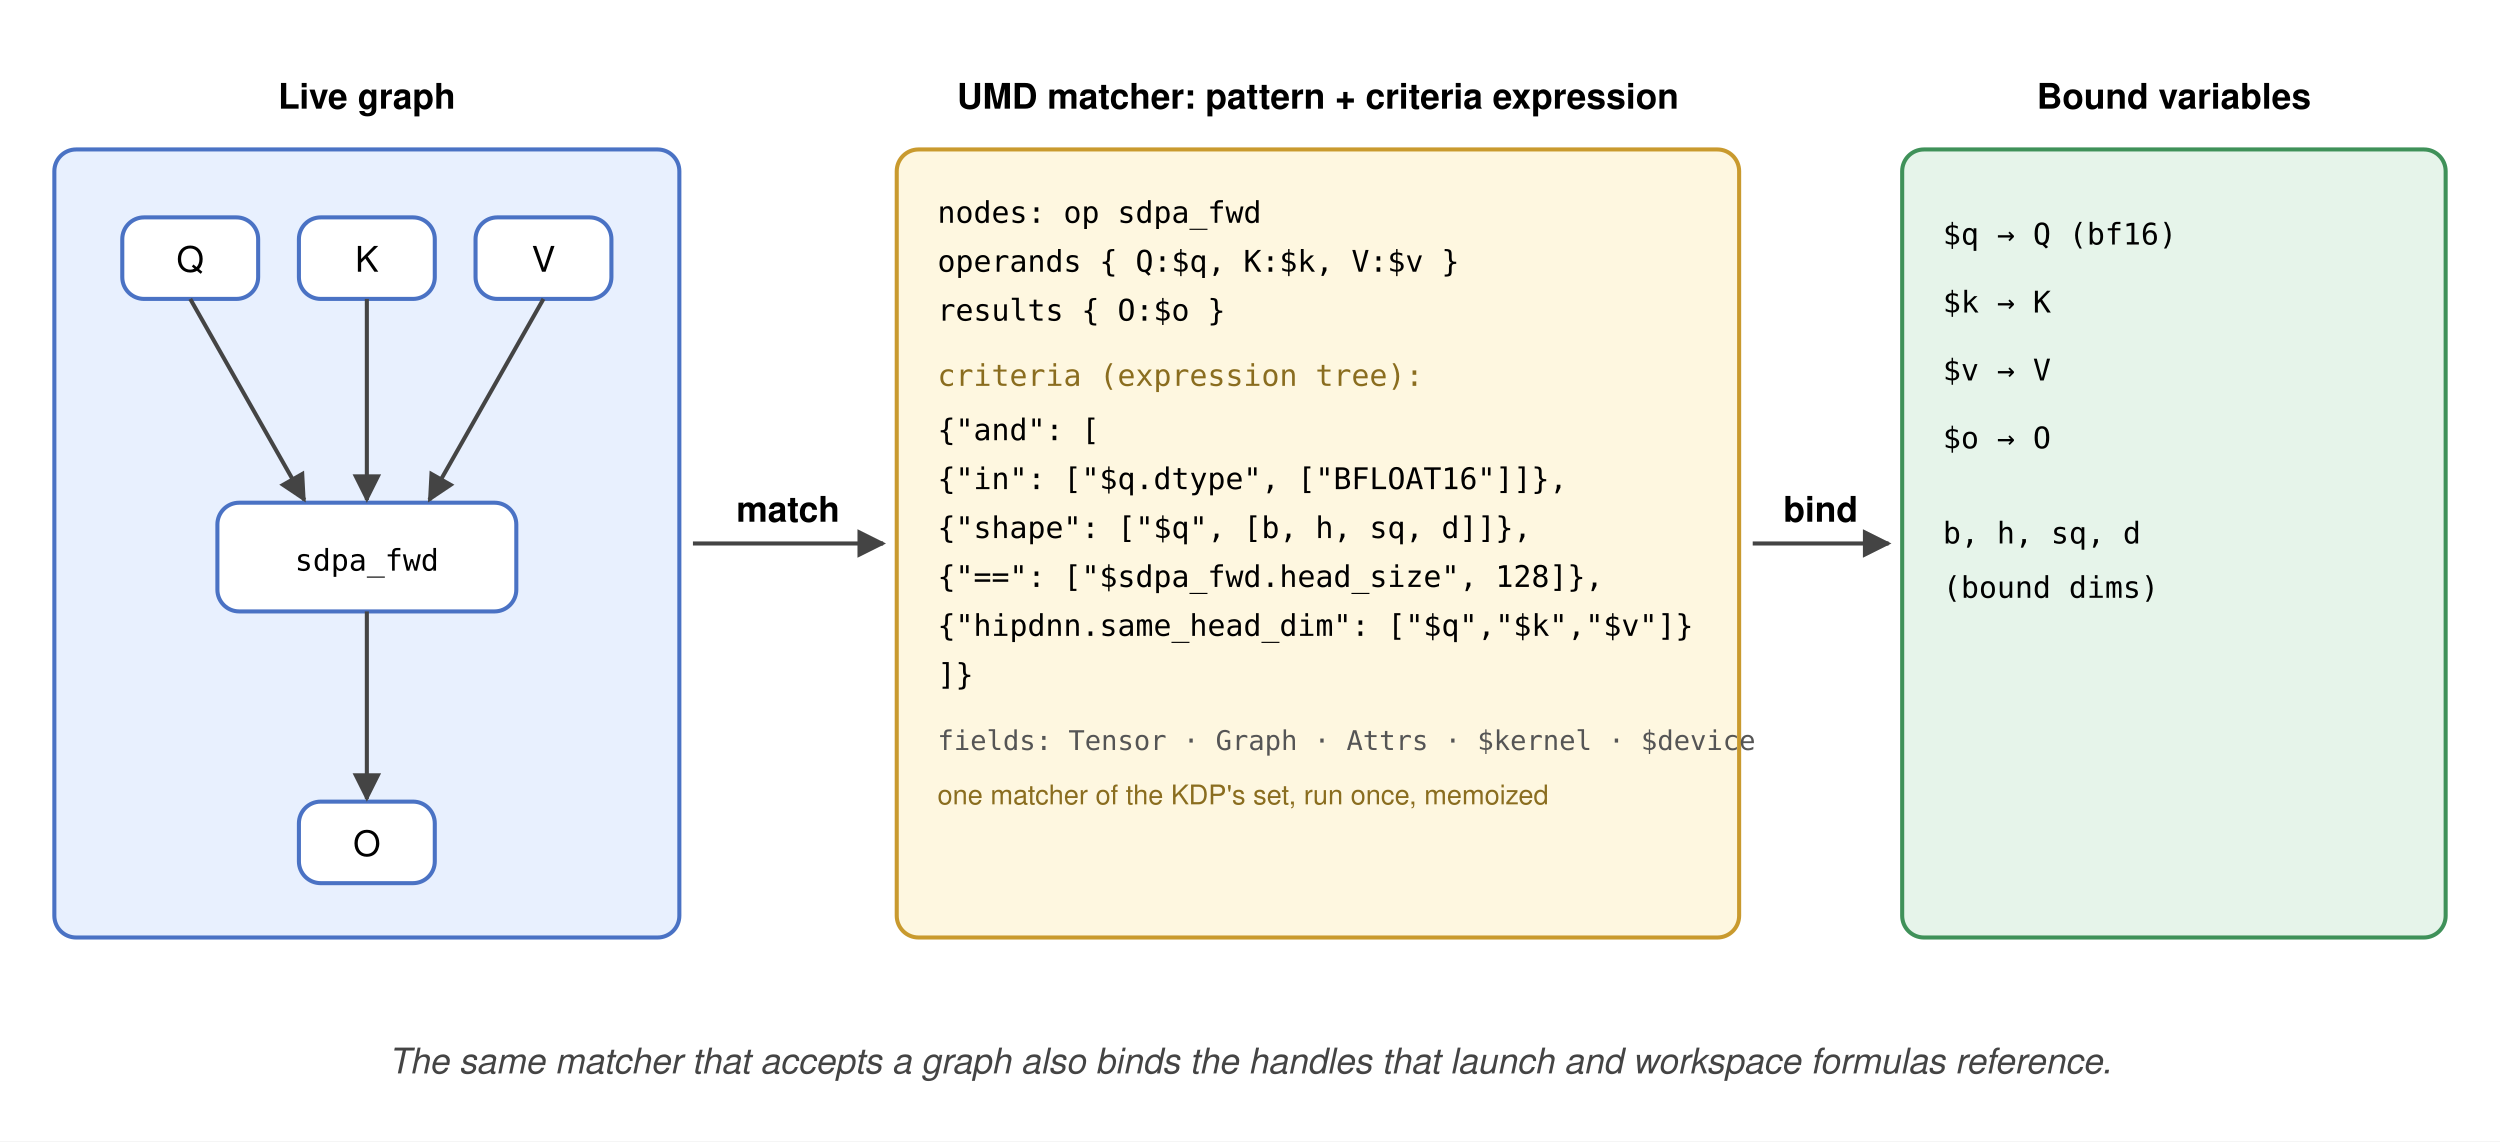
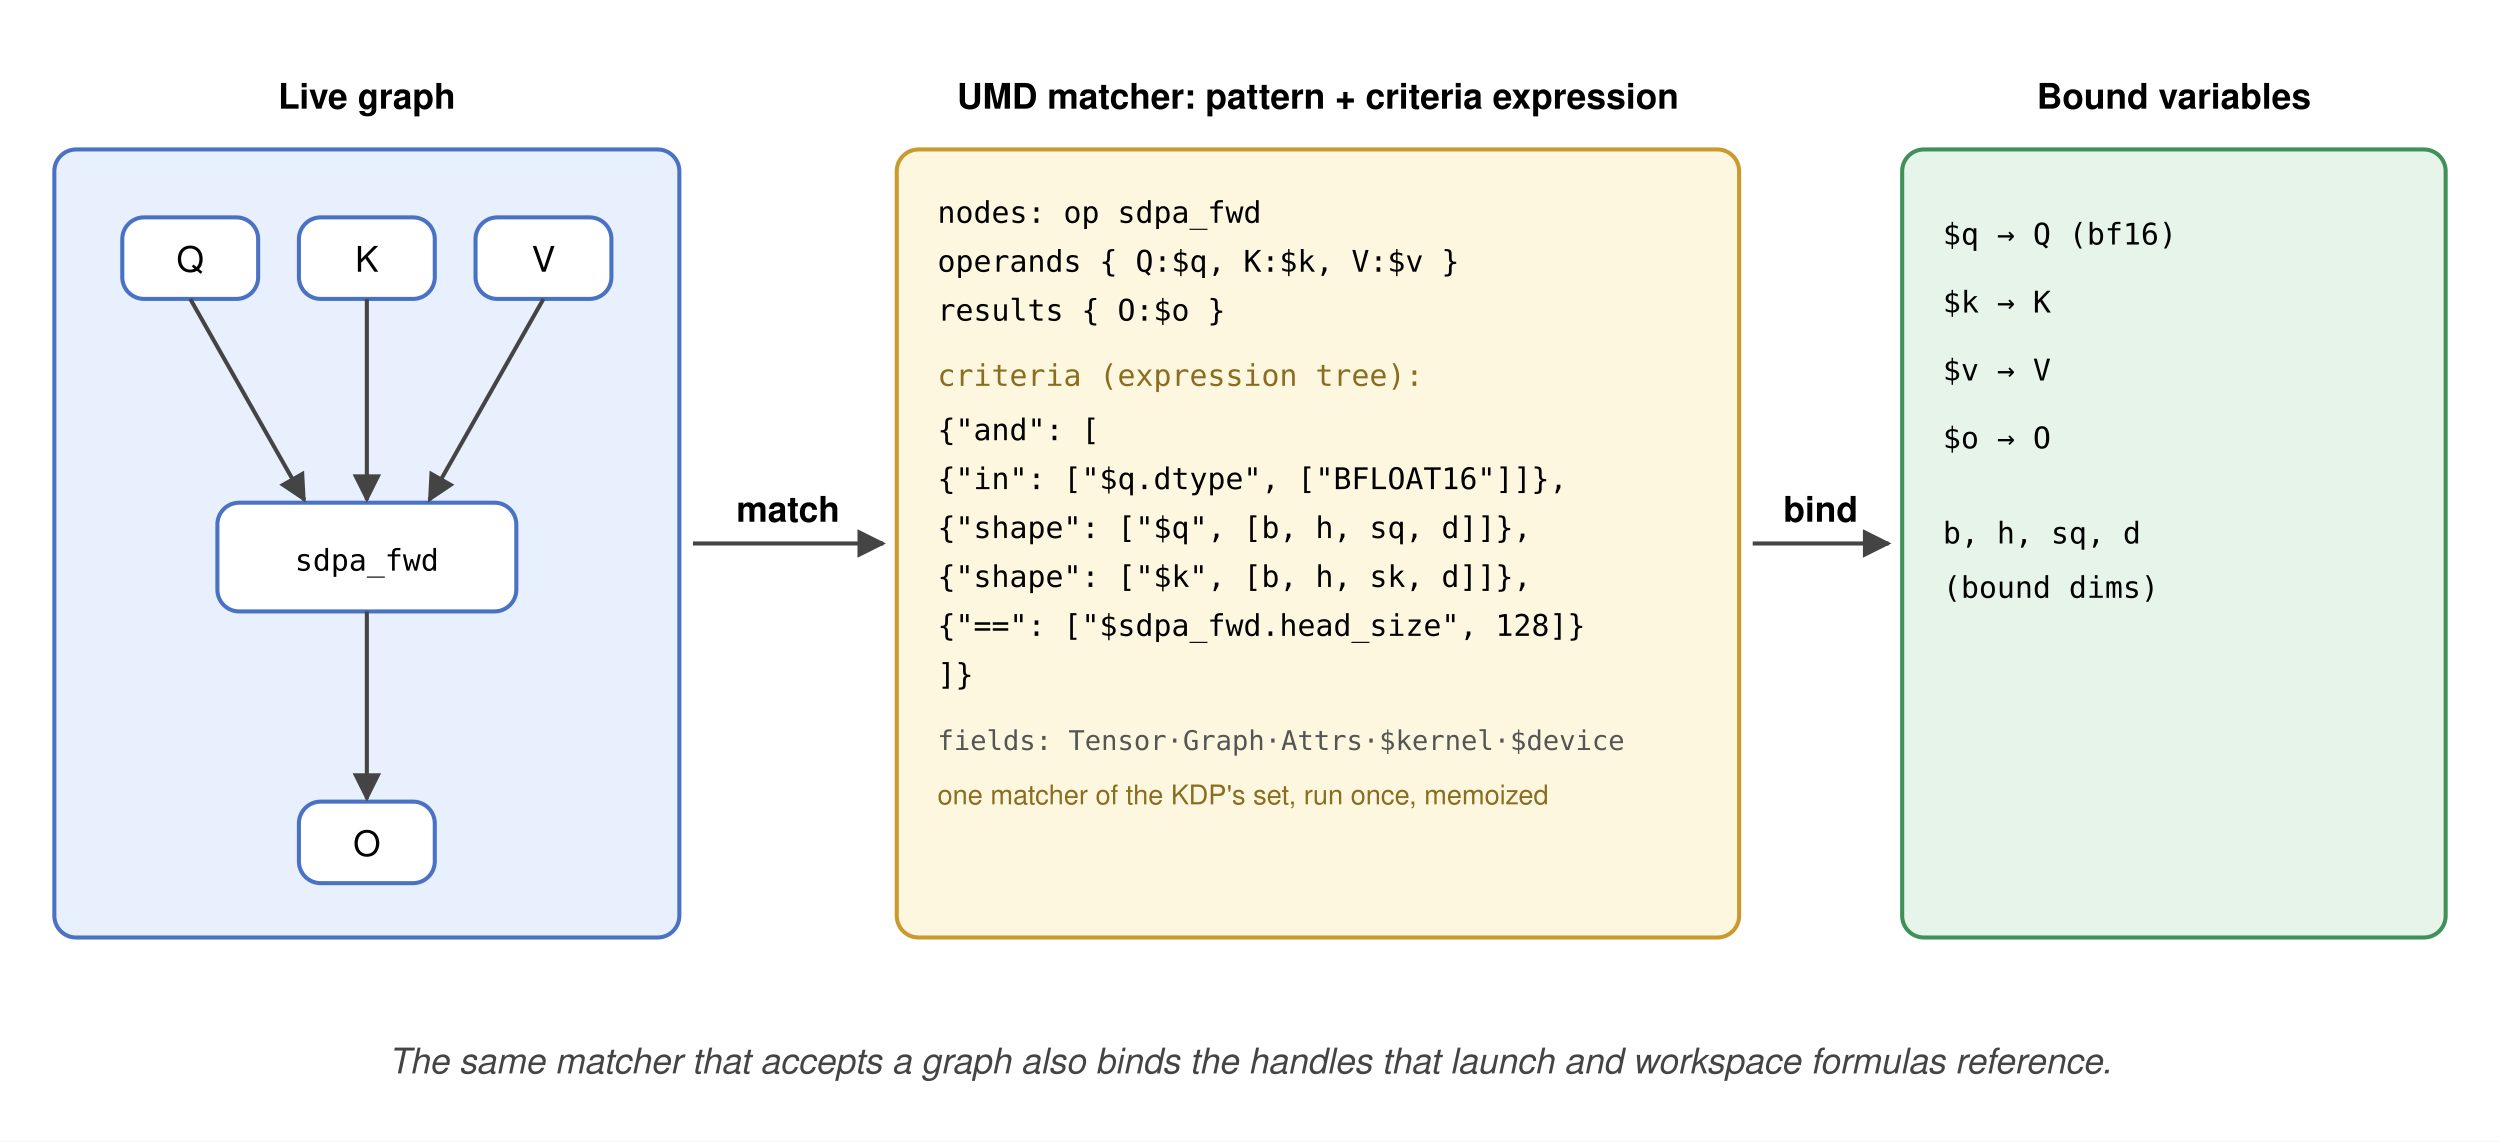
<svg xmlns="http://www.w3.org/2000/svg" viewBox="0 0 920 420" width="920" height="420" font-family="'Segoe UI', Helvetica, Arial, sans-serif" font-size="13">
  <rect x="0" y="0" width="100%" height="100%" fill="#ffffff" />
  <defs>
    <marker id="arrowCM" viewBox="0 0 10 10" refX="9" refY="5" markerWidth="7" markerHeight="7" orient="auto-start-reverse">
      <path d="M0 0 L10 5 L0 10 z" fill="#444" />
    </marker>
  </defs>
  <text x="135" y="40" text-anchor="middle" font-weight="600">Live graph</text>
  <text x="485" y="40" text-anchor="middle" font-weight="600">UMD matcher: pattern + criteria expression</text>
  <text x="800" y="40" text-anchor="middle" font-weight="600">Bound variables</text>
  <rect x="20" y="55" width="230" height="290" rx="8" fill="#e8f0fe" stroke="#4a72c4" stroke-width="1.5" />
  <rect x="45" y="80" width="50" height="30" rx="8" fill="#ffffff" stroke="#4a72c4" stroke-width="1.5" />
  <text x="70" y="100" text-anchor="middle">Q</text>
  <rect x="110" y="80" width="50" height="30" rx="8" fill="#ffffff" stroke="#4a72c4" stroke-width="1.5" />
  <text x="135" y="100" text-anchor="middle">K</text>
  <rect x="175" y="80" width="50" height="30" rx="8" fill="#ffffff" stroke="#4a72c4" stroke-width="1.5" />
  <text x="200" y="100" text-anchor="middle">V</text>
  <rect x="80" y="185" width="110" height="40" rx="8" fill="#ffffff" stroke="#4a72c4" stroke-width="1.5" />
  <text x="135" y="210" text-anchor="middle" font-family="Consolas, monospace" font-size="11">sdpa_fwd</text>
  <rect x="110" y="295" width="50" height="30" rx="8" fill="#ffffff" stroke="#4a72c4" stroke-width="1.5" />
  <text x="135" y="315" text-anchor="middle">O</text>
  <line x1="70" y1="110" x2="112" y2="184" stroke="#444" stroke-width="1.5" marker-end="url(#arrowCM)" />
  <line x1="135" y1="110" x2="135" y2="184" stroke="#444" stroke-width="1.5" marker-end="url(#arrowCM)" />
  <line x1="200" y1="110" x2="158" y2="184" stroke="#444" stroke-width="1.5" marker-end="url(#arrowCM)" />
  <line x1="135" y1="225" x2="135" y2="294" stroke="#444" stroke-width="1.5" marker-end="url(#arrowCM)" />
  <line x1="255" y1="200" x2="325" y2="200" stroke="#444" stroke-width="1.5" marker-end="url(#arrowCM)" />
  <text x="290" y="192" text-anchor="middle" font-weight="600">match</text>
  <rect x="330" y="55" width="310" height="290" rx="8" fill="#fef7e0" stroke="#c99a2e" stroke-width="1.5" />
  <text x="345" y="82" font-family="Consolas, monospace" font-size="11">nodes:  op sdpa_fwd</text>
  <text x="345" y="100" font-family="Consolas, monospace" font-size="11">  operands { Q:$q, K:$k, V:$v }</text>
  <text x="345" y="118" font-family="Consolas, monospace" font-size="11">  results  { O:$o }</text>
  <text x="345" y="142" font-family="Consolas, monospace" font-size="11" fill="#8a6d1f">criteria (expression tree):</text>
  <text x="345" y="162" font-family="Consolas, monospace" font-size="11">{"and": [</text>
  <text x="345" y="180" font-family="Consolas, monospace" font-size="11">  {"in": ["$q.dtype", ["BFLOAT16"]]},</text>
  <text x="345" y="198" font-family="Consolas, monospace" font-size="11">  {"shape": ["$q", [b, h, sq, d]]},</text>
-   <text x="345" y="216" font-family="Consolas, monospace" font-size="11">  {"==": ["$sdpa_fwd.head_size", 128]},</text>
-   <text x="345" y="234" font-family="Consolas, monospace" font-size="11">  {"hipdnn.same_head_dim": ["$q","$k","$v"]}</text>
+   <text x="345" y="216" font-family="Consolas, monospace" font-size="11">  {"shape": ["$k", [b, h, sk, d]]},</text>
+   <text x="345" y="234" font-family="Consolas, monospace" font-size="11">  {"==": ["$sdpa_fwd.head_size", 128]}</text>
  <text x="345" y="252" font-family="Consolas, monospace" font-size="11">]}</text>
-   <text x="345" y="276" font-family="Consolas, monospace" font-size="10" fill="#555">fields: Tensor · Graph · Attrs · $kernel · $device</text>
+   <text x="345" y="276" font-family="Consolas, monospace" font-size="10" fill="#555">fields: Tensor·Graph·Attrs·$kernel·$device</text>
  <text x="345" y="296" font-size="10" fill="#8a6d1f">one matcher of the KDP's set, run once, memoized</text>
  <line x1="645" y1="200" x2="695" y2="200" stroke="#444" stroke-width="1.5" marker-end="url(#arrowCM)" />
  <text x="670" y="192" text-anchor="middle" font-weight="600">bind</text>
  <rect x="700" y="55" width="200" height="290" rx="8" fill="#e6f4ea" stroke="#3f9159" stroke-width="1.5" />
  <text x="715" y="90" font-family="Consolas, monospace" font-size="11">$q → Q  (bf16)</text>
  <text x="715" y="115" font-family="Consolas, monospace" font-size="11">$k → K</text>
  <text x="715" y="140" font-family="Consolas, monospace" font-size="11">$v → V</text>
  <text x="715" y="165" font-family="Consolas, monospace" font-size="11">$o → O</text>
  <text x="715" y="200" font-family="Consolas, monospace" font-size="11">b, h, sq, d</text>
  <text x="715" y="220" font-family="Consolas, monospace" font-size="11">  (bound dims)</text>
  <text x="460" y="395" text-anchor="middle" font-style="italic" fill="#444">The same matcher that accepts a graph also binds the handles that launch and workspace formulas reference.</text>
</svg>
